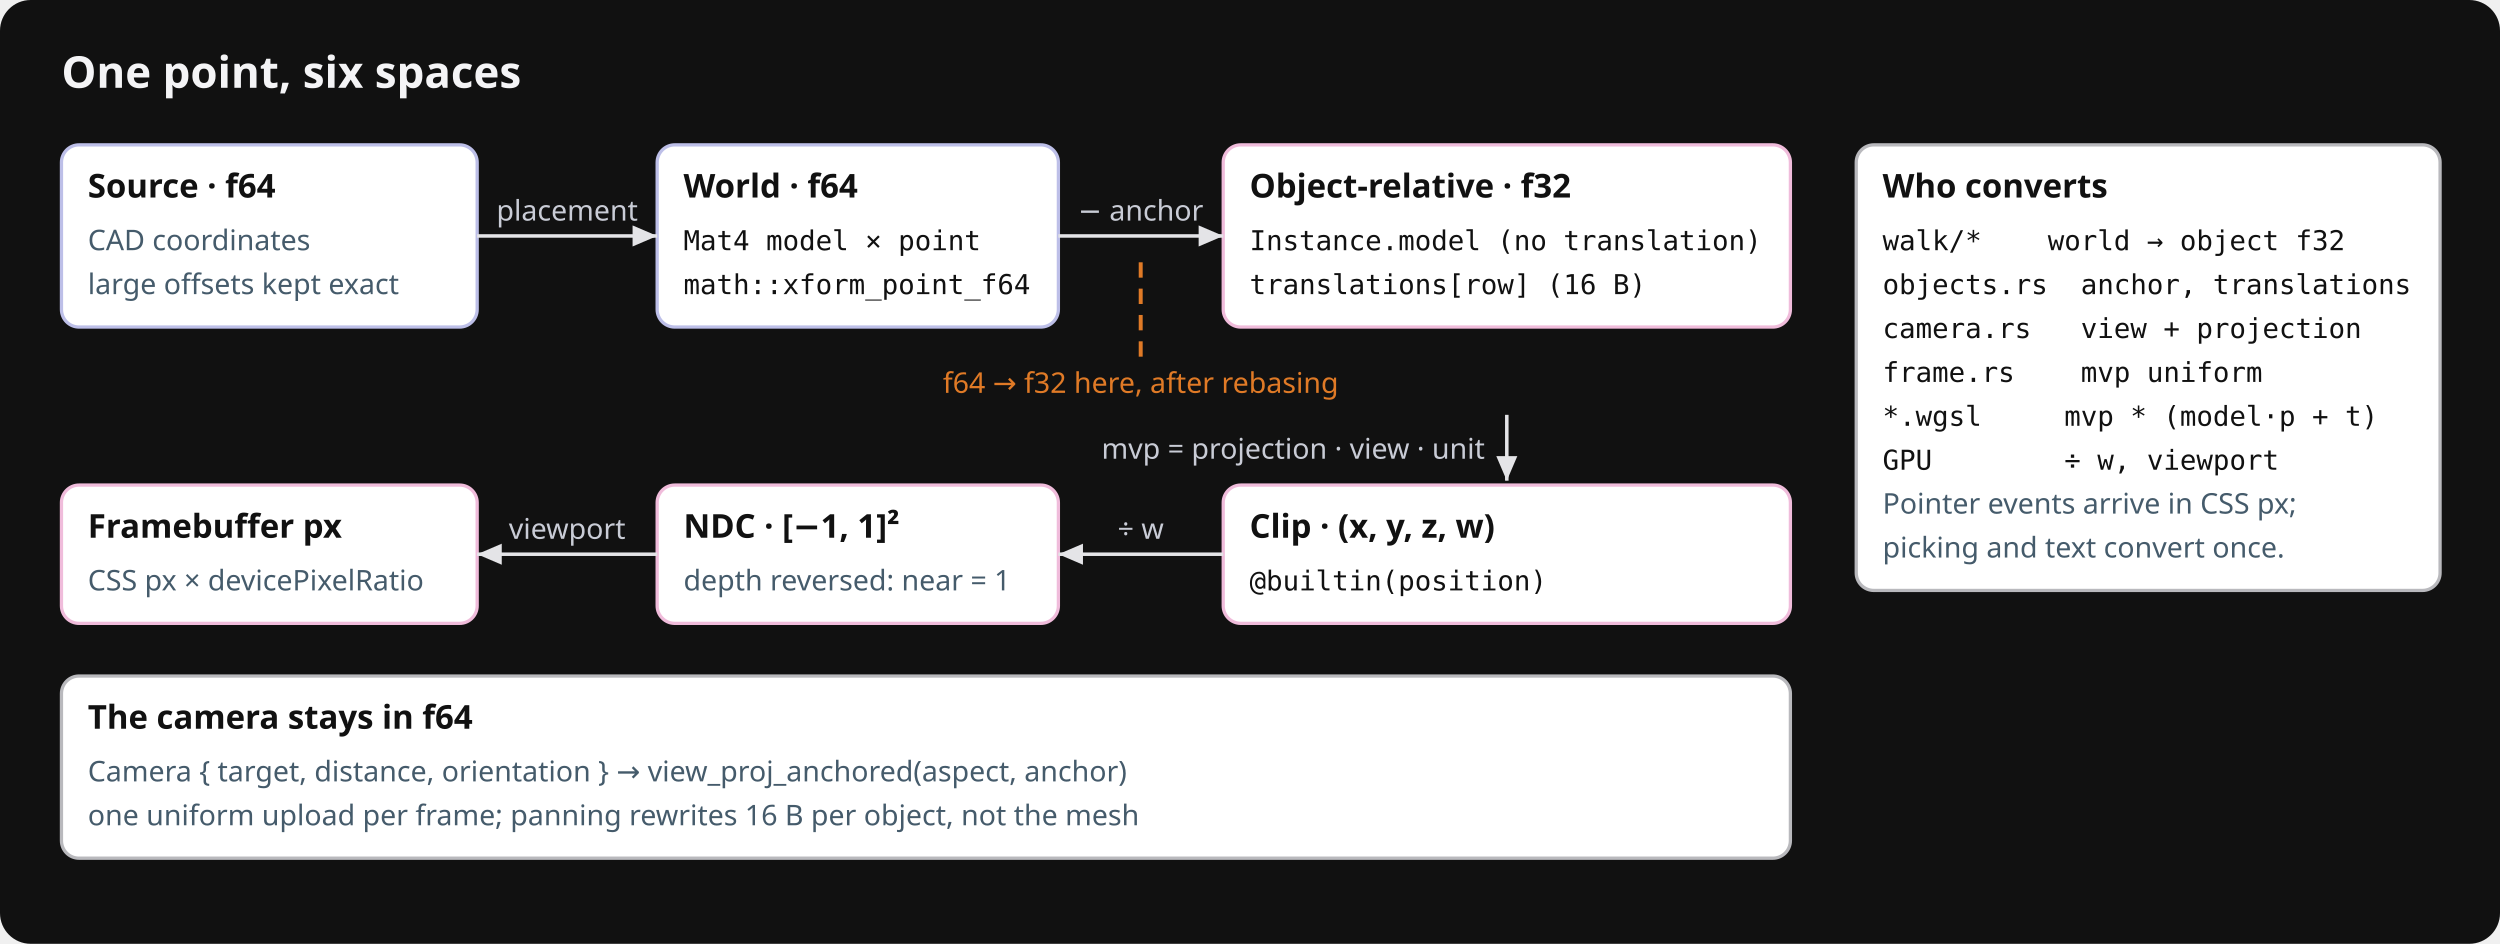
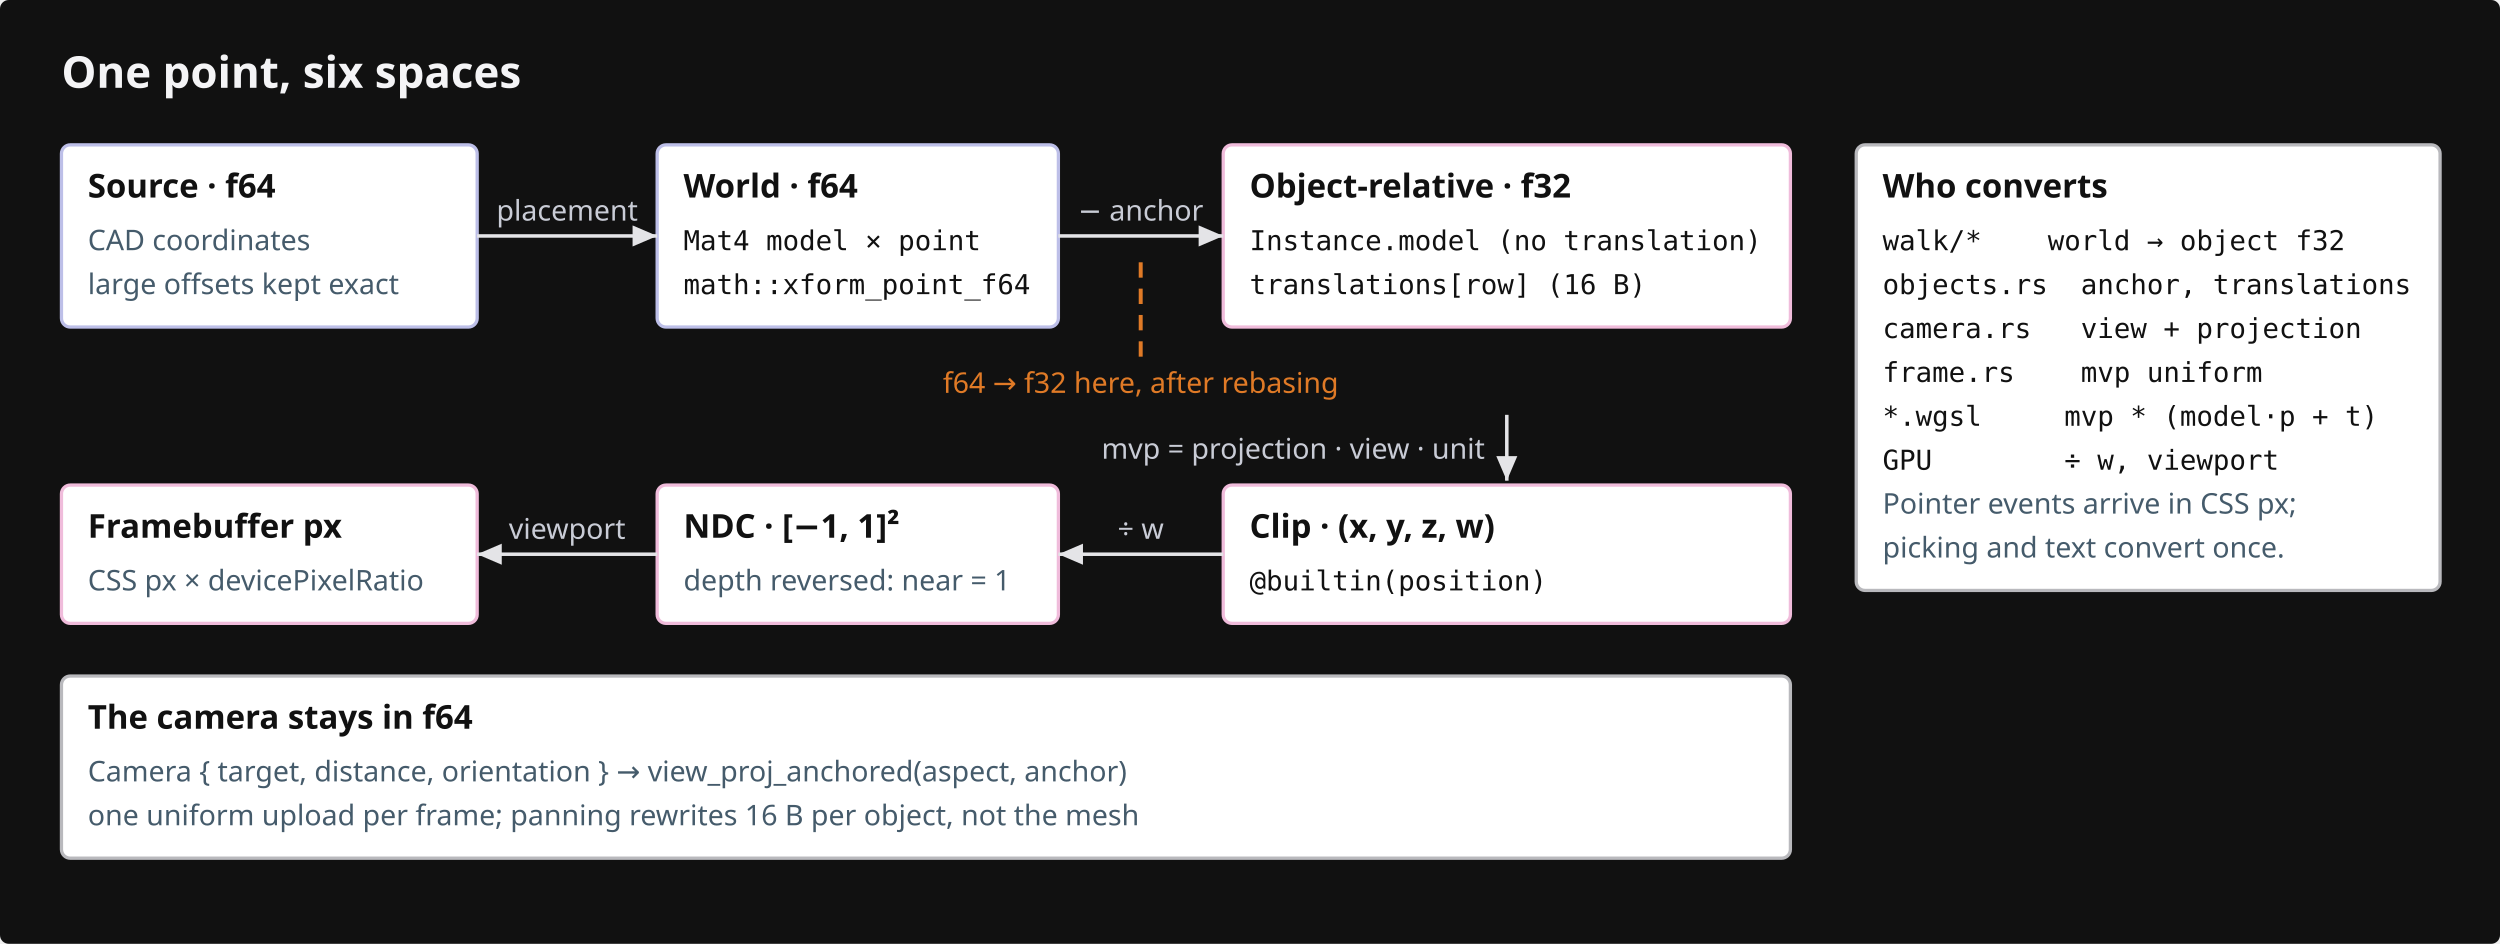
<svg xmlns="http://www.w3.org/2000/svg" viewBox="0 0 1139 430" role="img" aria-labelledby="t d">
  <defs>
    <marker id="a" markerWidth="9" markerHeight="9" refX="7" refY="3" orient="auto">
      <path d="M0,0 L7,3 L0,6" fill="#e4e4e7" />
    </marker>
  </defs>
  <style>text{font-family:system-ui,sans-serif;fill:#f4f4f6;font-size:13px}.h{font-size:20px;font-weight:700}.l{font-size:15px;font-weight:650}.s{font-size:13px;fill:#c9ccd6}.m{font-family:"DejaVu Sans Mono","Liberation Mono",monospace;font-size:12.5px;fill:#f4f4f6}.ar{fill:none;stroke:#e4e4e7;stroke-width:1.6;marker-end:url(#a)}.dash{fill:none;stroke:#e07a26;stroke-width:1.8;stroke-dasharray:7 5}</style>
-   <rect width="100%" height="100%" rx="14" fill="#111111" />
+   <rect width="100%" height="100%" rx="4" fill="#111111" />
  <text class="h" xml:space="preserve" x="28.0" y="40.0" textLength="209.4" lengthAdjust="spacingAndGlyphs">One point, six spaces</text>
-   <rect data-box="0" x="28.0" y="66.0" width="189.4" height="83.0" rx="8" fill="#ffffff" stroke="#bdbfe8" stroke-width="1.5" />
+   <rect data-box="0" x="28.0" y="66.0" width="189.4" height="83.0" rx="4" fill="#ffffff" stroke="#bdbfe8" stroke-width="1.5" />
  <text class="l" xml:space="preserve" x="40.0" y="90.0" style="fill:#111111" data-box="0" textLength="85.5" lengthAdjust="spacingAndGlyphs">Source · f64</text>
  <text class="s" xml:space="preserve" x="40.0" y="114.0" style="fill:#455b6b" data-box="0" textLength="101.3" lengthAdjust="spacingAndGlyphs">CAD coordinates</text>
  <text class="s" xml:space="preserve" x="40.0" y="134.0" style="fill:#455b6b" data-box="0" textLength="141.7" lengthAdjust="spacingAndGlyphs">large offsets kept exact</text>
-   <rect data-box="1" x="299.4" y="66.0" width="182.8" height="83.0" rx="8" fill="#ffffff" stroke="#bdbfe8" stroke-width="1.5" />
+   <rect data-box="1" x="299.4" y="66.0" width="182.8" height="83.0" rx="4" fill="#ffffff" stroke="#bdbfe8" stroke-width="1.5" />
  <text class="l" xml:space="preserve" x="311.4" y="90.0" style="fill:#111111" data-box="1" textLength="79.4" lengthAdjust="spacingAndGlyphs">World · f64</text>
  <text class="m" xml:space="preserve" x="311.4" y="114.0" style="fill:#111111" data-box="1" textLength="135.3" lengthAdjust="spacingAndGlyphs">Mat4 model × point</text>
  <text class="m" xml:space="preserve" x="311.4" y="134.0" style="fill:#111111" data-box="1" textLength="157.9" lengthAdjust="spacingAndGlyphs">math::xform_point_f64</text>
-   <rect data-box="2" x="557.3" y="66.0" width="258.4" height="83.0" rx="8" fill="#ffffff" stroke="#f0bcdb" stroke-width="1.5" />
+   <rect data-box="2" x="557.3" y="66.0" width="258.4" height="83.0" rx="4" fill="#ffffff" stroke="#f0bcdb" stroke-width="1.5" />
  <text class="l" xml:space="preserve" x="569.3" y="90.0" style="fill:#111111" data-box="2" textLength="146.4" lengthAdjust="spacingAndGlyphs">Object-relative · f32</text>
  <text class="m" xml:space="preserve" x="569.3" y="114.0" style="fill:#111111" data-box="2" textLength="233.1" lengthAdjust="spacingAndGlyphs">Instance.model (no translation)</text>
  <text class="m" xml:space="preserve" x="569.3" y="134.0" style="fill:#111111" data-box="2" textLength="180.5" lengthAdjust="spacingAndGlyphs">translations[row] (16 B)</text>
  <path class="ar" d="M217.4,107.5 L299.4,107.5" />
  <text class="s" xml:space="preserve" x="258.4" y="100.5" text-anchor="middle" textLength="64.4" lengthAdjust="spacingAndGlyphs">placement</text>
  <path class="ar" d="M482.2,107.5 L557.3,107.5" />
  <text class="s" xml:space="preserve" x="519.7" y="100.5" text-anchor="middle" textLength="53.8" lengthAdjust="spacingAndGlyphs">− anchor</text>
  <path class="dash" d="M519.7,119.5 L519.7,163.0" />
  <text class="s" xml:space="preserve" x="519.7" y="179.0" text-anchor="middle" style="fill:#e07a26" textLength="182.3" lengthAdjust="spacingAndGlyphs">f64 → f32 here, after rebasing</text>
  <path class="ar" d="M686.5,189.0 L686.5,219.0" />
  <text class="s" xml:space="preserve" x="676.5" y="209.0" text-anchor="end" textLength="174.5" lengthAdjust="spacingAndGlyphs">mvp = projection · view · unit</text>
-   <rect data-box="3" x="557.3" y="221.0" width="258.4" height="63.0" rx="8" fill="#ffffff" stroke="#f0bcdb" stroke-width="1.5" />
+   <rect data-box="3" x="557.3" y="221.0" width="258.4" height="63.0" rx="4" fill="#ffffff" stroke="#f0bcdb" stroke-width="1.5" />
  <text class="l" xml:space="preserve" x="569.3" y="245.0" style="fill:#111111" data-box="3" textLength="111.7" lengthAdjust="spacingAndGlyphs">Clip · (x, y, z, w)</text>
  <text class="m" xml:space="preserve" x="569.3" y="269.0" style="fill:#111111" data-box="3" textLength="135.3" lengthAdjust="spacingAndGlyphs">@builtin(position)</text>
-   <rect data-box="4" x="299.4" y="221.0" width="182.8" height="63.0" rx="8" fill="#ffffff" stroke="#f0bcdb" stroke-width="1.5" />
+   <rect data-box="4" x="299.4" y="221.0" width="182.8" height="63.0" rx="4" fill="#ffffff" stroke="#f0bcdb" stroke-width="1.5" />
  <text class="l" xml:space="preserve" x="311.4" y="245.0" style="fill:#111111" data-box="4" textLength="94.6" lengthAdjust="spacingAndGlyphs">NDC · [−1, 1]²</text>
  <text class="s" xml:space="preserve" x="311.4" y="269.0" style="fill:#455b6b" data-box="4" textLength="148.9" lengthAdjust="spacingAndGlyphs">depth reversed: near = 1</text>
-   <rect data-box="5" x="28.0" y="221.0" width="189.4" height="63.0" rx="8" fill="#ffffff" stroke="#f0bcdb" stroke-width="1.5" />
+   <rect data-box="5" x="28.0" y="221.0" width="189.4" height="63.0" rx="4" fill="#ffffff" stroke="#f0bcdb" stroke-width="1.5" />
  <text class="l" xml:space="preserve" x="40.0" y="245.0" style="fill:#111111" data-box="5" textLength="115.8" lengthAdjust="spacingAndGlyphs">Framebuffer px</text>
  <text class="s" xml:space="preserve" x="40.0" y="269.0" style="fill:#455b6b" data-box="5" textLength="153.0" lengthAdjust="spacingAndGlyphs">CSS px × devicePixelRatio</text>
  <path class="ar" d="M557.3,252.5 L482.2,252.5" />
  <text class="s" xml:space="preserve" x="519.7" y="245.5" text-anchor="middle" textLength="21.0" lengthAdjust="spacingAndGlyphs">÷ w</text>
  <path class="ar" d="M299.4,252.5 L217.4,252.5" />
  <text class="s" xml:space="preserve" x="258.4" y="245.5" text-anchor="middle" textLength="53.1" lengthAdjust="spacingAndGlyphs">viewport</text>
-   <rect data-box="6" x="28.0" y="308.0" width="787.7" height="83.0" rx="8" fill="#ffffff" stroke="#b9b9bd" stroke-width="1.5" />
+   <rect data-box="6" x="28.0" y="308.0" width="787.7" height="83.0" rx="4" fill="#ffffff" stroke="#b9b9bd" stroke-width="1.5" />
  <text class="l" xml:space="preserve" x="40.0" y="332.0" style="fill:#111111" data-box="6" textLength="175.3" lengthAdjust="spacingAndGlyphs">The camera stays in f64</text>
  <text class="s" xml:space="preserve" x="40.0" y="356.0" style="fill:#455b6b" data-box="6" textLength="475.2" lengthAdjust="spacingAndGlyphs">Camera { target, distance, orientation } → view_proj_anchored(aspect, anchor)</text>
  <text class="s" xml:space="preserve" x="40.0" y="376.0" style="fill:#455b6b" data-box="6" textLength="478.8" lengthAdjust="spacingAndGlyphs">one uniform upload per frame; panning rewrites 16 B per object, not the mesh</text>
-   <rect data-box="7" x="845.7" y="66.0" width="266.0" height="203.0" rx="8" fill="#ffffff" stroke="#b9b9bd" stroke-width="1.5" />
+   <rect data-box="7" x="845.7" y="66.0" width="266.0" height="203.0" rx="4" fill="#ffffff" stroke="#b9b9bd" stroke-width="1.5" />
  <text class="l" xml:space="preserve" x="857.7" y="90.0" style="fill:#111111" data-box="7" textLength="102.5" lengthAdjust="spacingAndGlyphs">Who converts</text>
  <text class="m" xml:space="preserve" x="857.7" y="114.0" style="fill:#111111" data-box="7" textLength="210.5" lengthAdjust="spacingAndGlyphs">walk/*    world → object f32</text>
  <text class="m" xml:space="preserve" x="857.7" y="134.0" style="fill:#111111" data-box="7" textLength="240.6" lengthAdjust="spacingAndGlyphs">objects.rs  anchor, translations</text>
  <text class="m" xml:space="preserve" x="857.7" y="154.0" style="fill:#111111" data-box="7" textLength="218.0" lengthAdjust="spacingAndGlyphs">camera.rs   view + projection</text>
  <text class="m" xml:space="preserve" x="857.7" y="174.0" style="fill:#111111" data-box="7" textLength="172.9" lengthAdjust="spacingAndGlyphs">frame.rs    mvp uniform</text>
  <text class="m" xml:space="preserve" x="857.7" y="194.0" style="fill:#111111" data-box="7" textLength="225.6" lengthAdjust="spacingAndGlyphs">*.wgsl     mvp * (model·p + t)</text>
  <text class="m" xml:space="preserve" x="857.7" y="214.0" style="fill:#111111" data-box="7" textLength="180.5" lengthAdjust="spacingAndGlyphs">GPU        ÷ w, viewport</text>
  <text class="s" xml:space="preserve" x="857.7" y="234.0" style="fill:#455b6b" data-box="7" textLength="188.6" lengthAdjust="spacingAndGlyphs">Pointer events arrive in CSS px;</text>
  <text class="s" xml:space="preserve" x="857.7" y="254.0" style="fill:#455b6b" data-box="7" textLength="183.1" lengthAdjust="spacingAndGlyphs">picking and text convert once.</text>
</svg>
